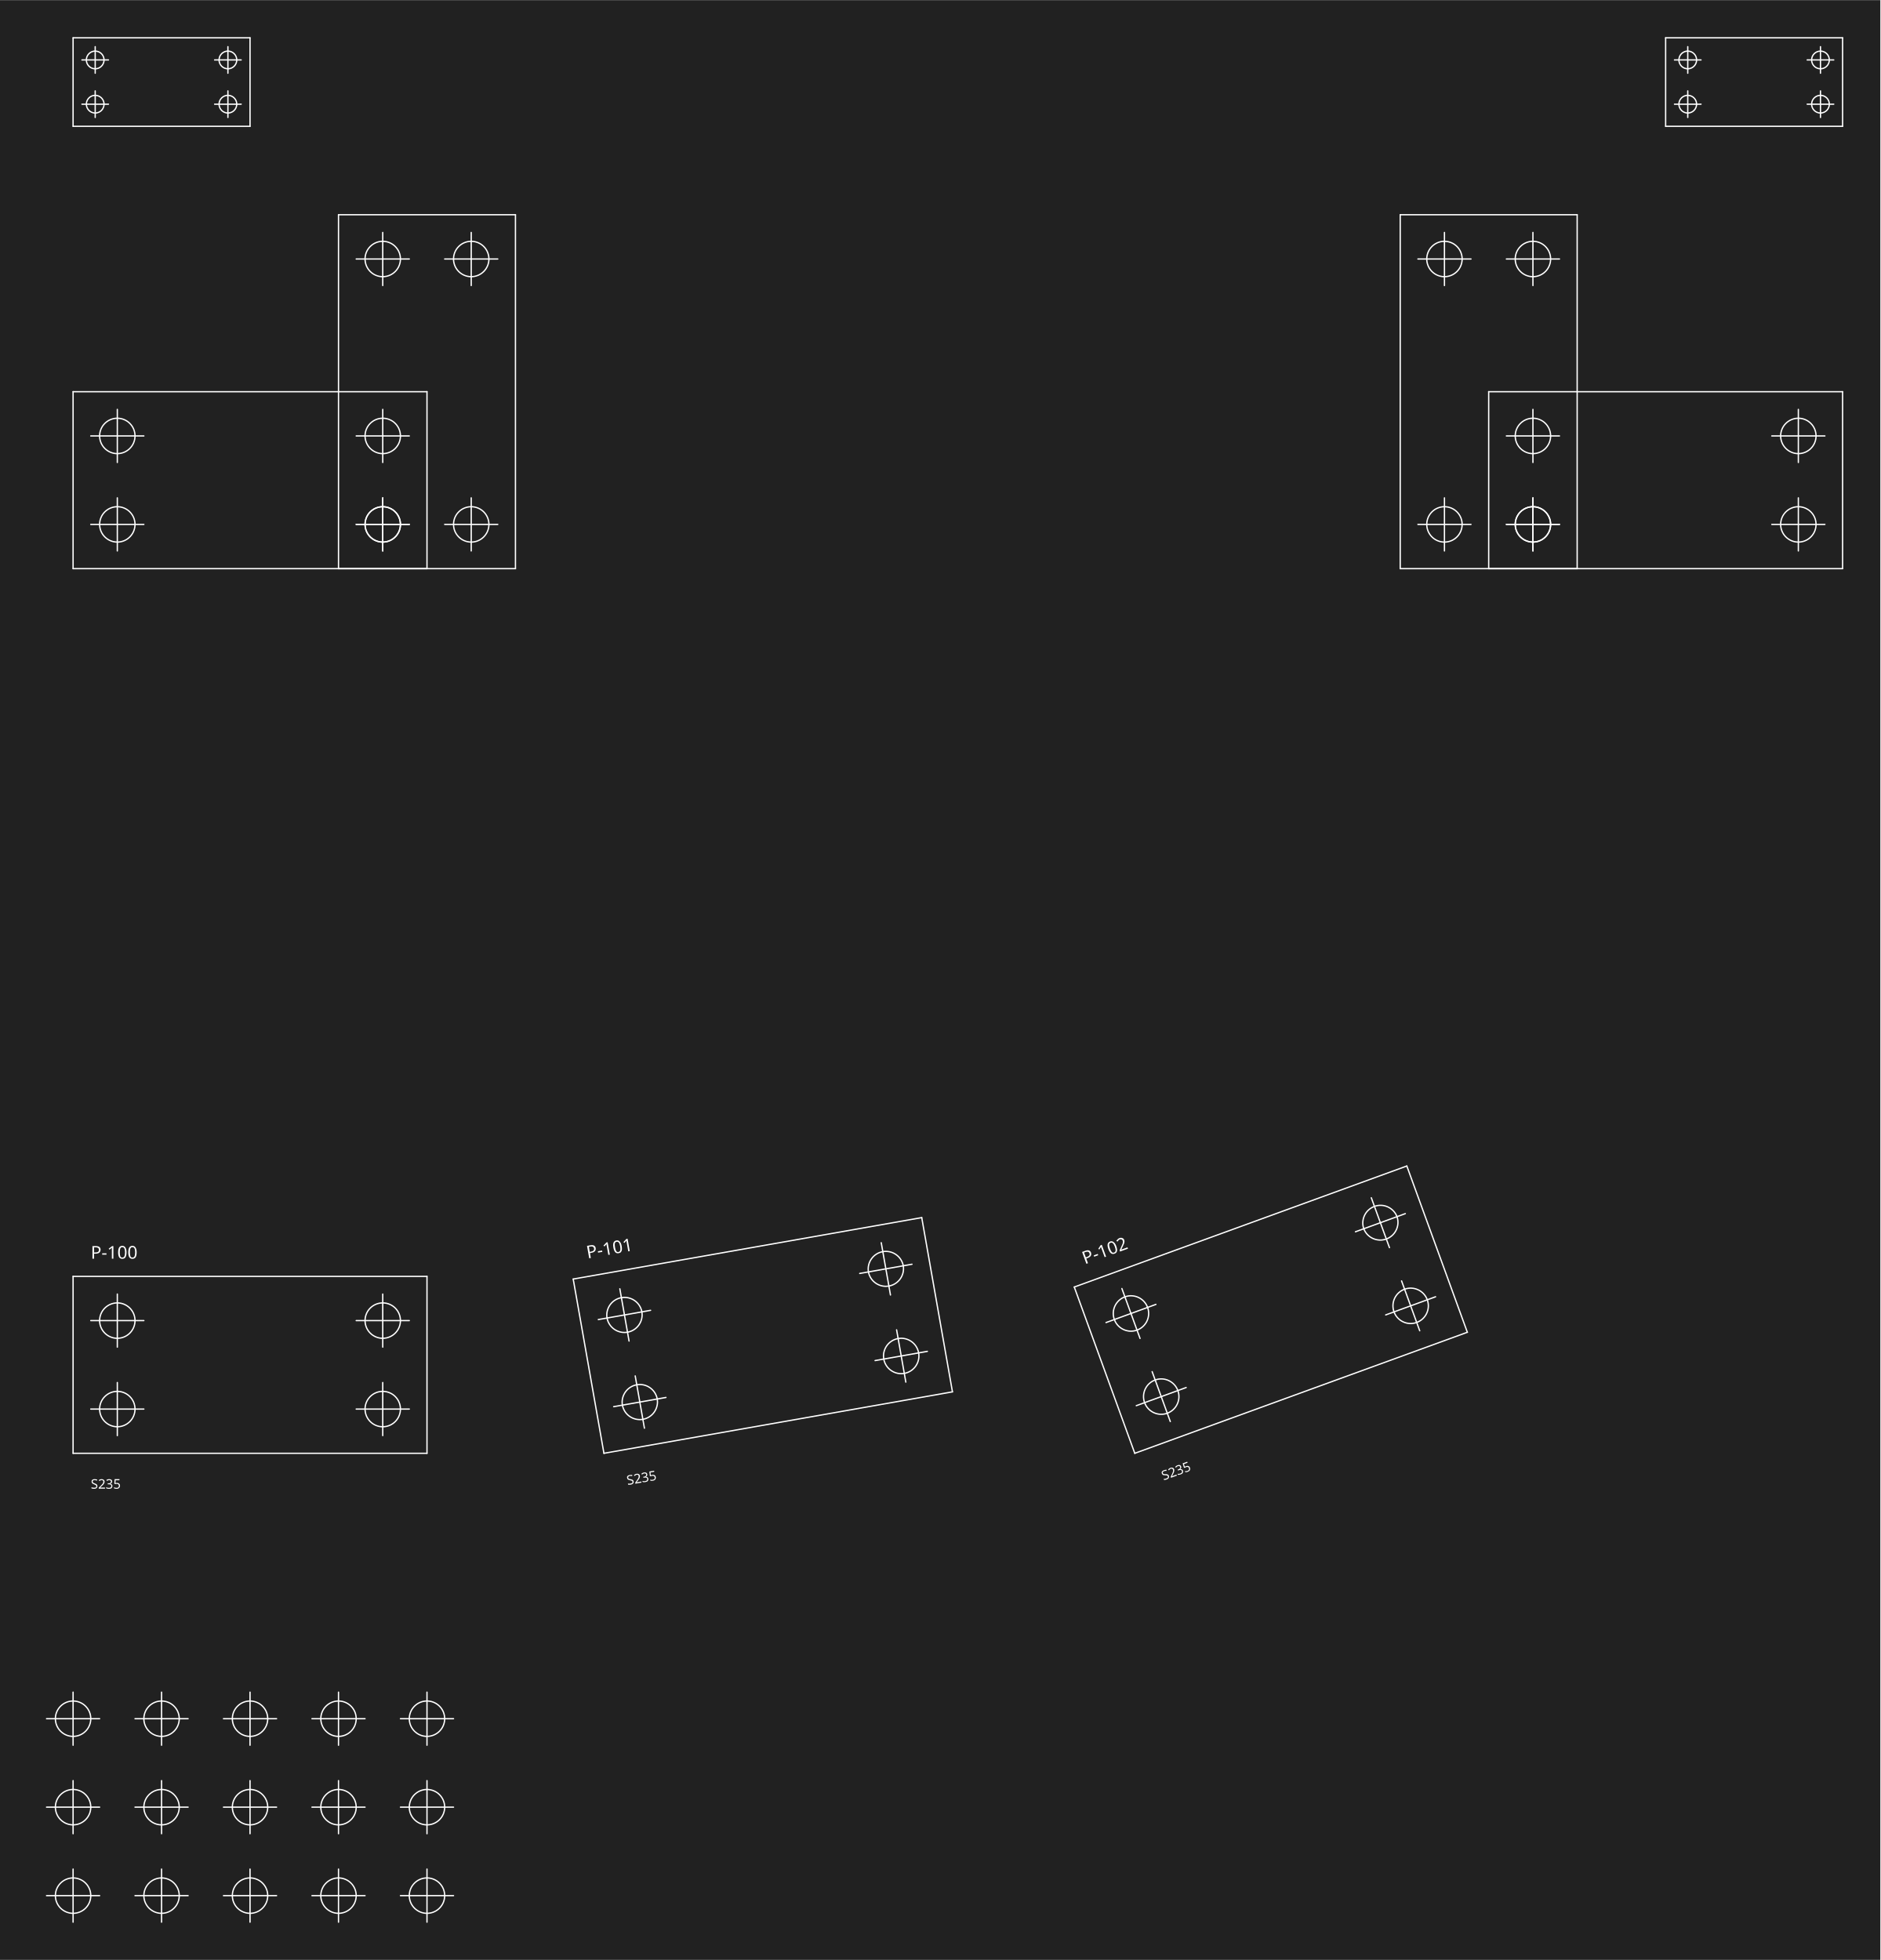
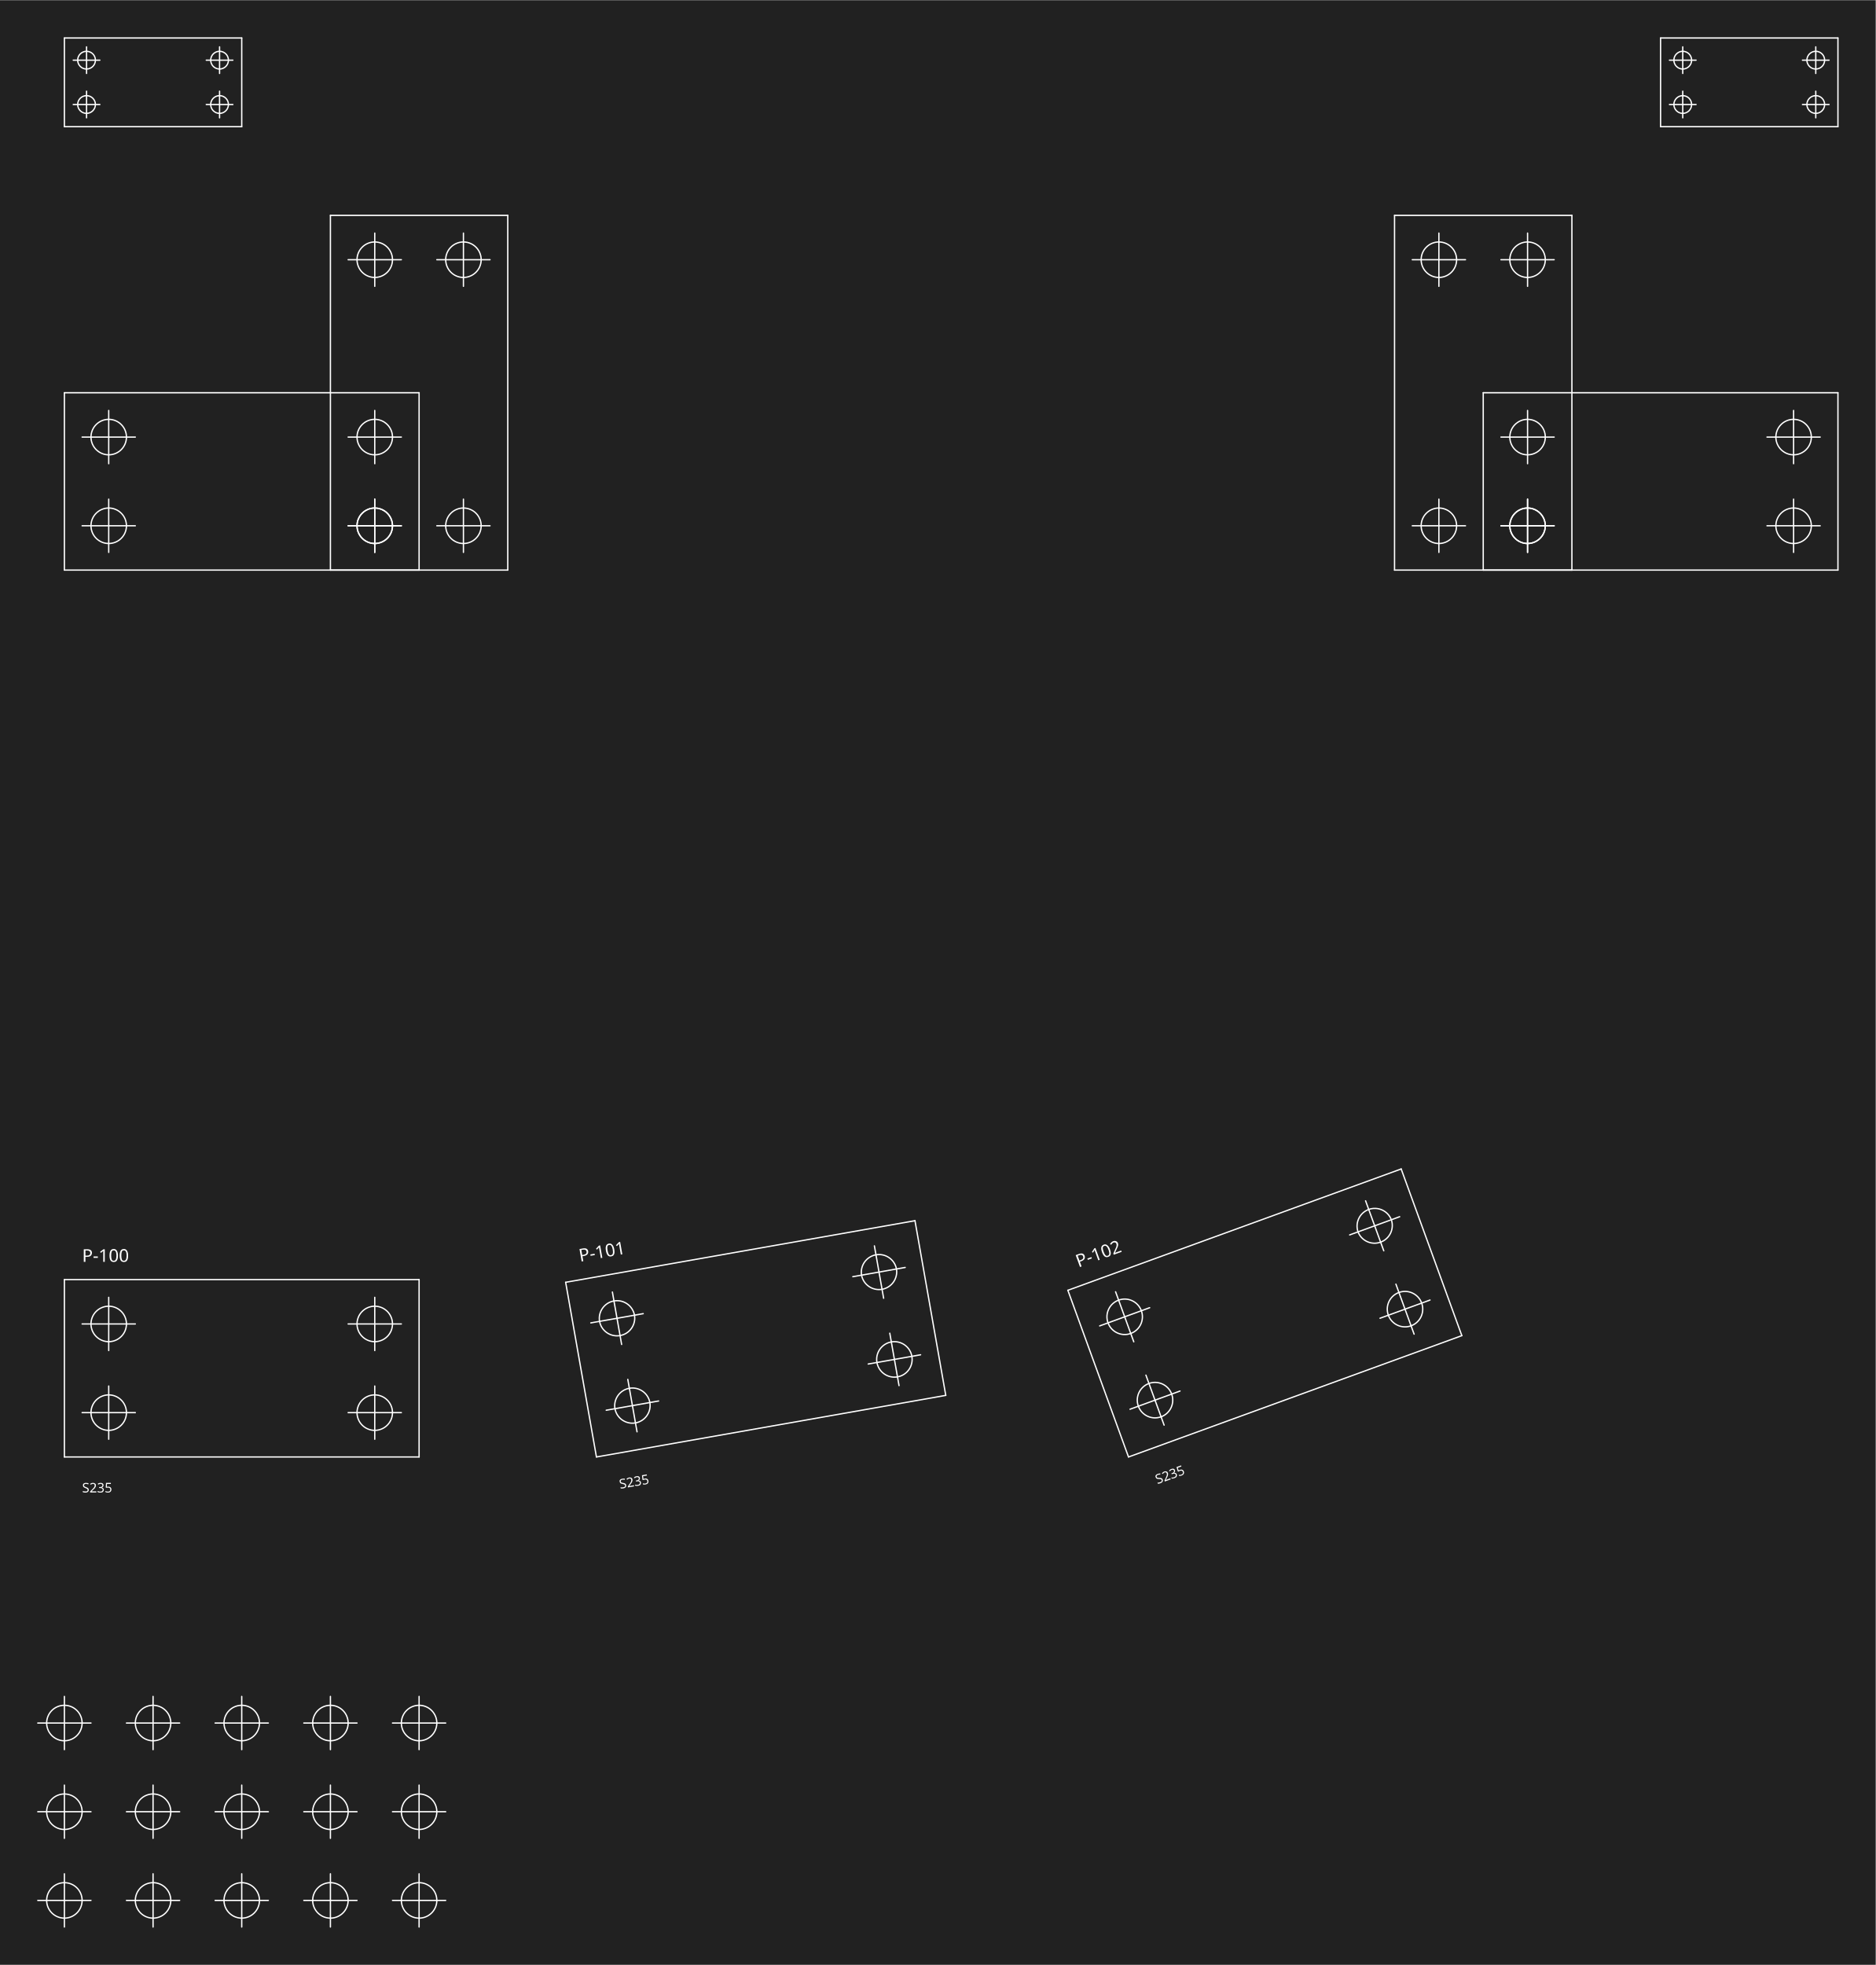
- <svg xmlns="http://www.w3.org/2000/svg" viewBox="-8.26 -164.26 212.52 221.52" width="800" height="834">
-   <rect x="-8.26" y="-164.26" width="212.52" height="221.52" fill="#212121" />
+ <svg xmlns="http://www.w3.org/2000/svg" viewBox="-7.26 -164.26 211.52 221.52" width="800" height="838">
+   <rect x="-7.26" y="-164.26" width="211.52" height="221.52" fill="#212121" />
  <g transform="scale(1 -1)" fill="none" stroke-width="0.148" stroke-linecap="round">
    <g data-layer="0">
      <text transform="translate(2 22) rotate(0) scale(1 -1) skewX(0)" font-size="2" font-family="sans-serif" text-anchor="start" dominant-baseline="alphabetic" fill="#ffffff" stroke="none">P-100</text>
      <text transform="translate(2 -4) rotate(0) scale(1 -1) skewX(0)" font-size="1.5" font-family="sans-serif" text-anchor="start" dominant-baseline="alphabetic" fill="#ffffff" stroke="none">S235</text>
      <path d="M0 0L40 0" stroke="#ffffff" />
      <path d="M40 0L40 20" stroke="#ffffff" />
      <path d="M40 20L0 20" stroke="#ffffff" />
      <path d="M0 20L0 0" stroke="#ffffff" />
      <path d="M7 5A2 2 0 0 1 3 5A2 2 0 0 1 7 5" stroke="#ffffff" />
      <path d="M2 5L8 5" stroke="#ffffff" />
      <path d="M5 2L5 8" stroke="#ffffff" />
      <path d="M37 5A2 2 0 0 1 33 5A2 2 0 0 1 37 5" stroke="#ffffff" />
      <path d="M32 5L38 5" stroke="#ffffff" />
      <path d="M35 2L35 8" stroke="#ffffff" />
      <path d="M37 15A2 2 0 0 1 33 15A2 2 0 0 1 37 15" stroke="#ffffff" />
      <path d="M32 15L38 15" stroke="#ffffff" />
      <path d="M35 12L35 18" stroke="#ffffff" />
      <path d="M7 15A2 2 0 0 1 3 15A2 2 0 0 1 7 15" stroke="#ffffff" />
      <path d="M2 15L8 15" stroke="#ffffff" />
      <path d="M5 12L5 18" stroke="#ffffff" />
      <text transform="translate(58.1494 22.0131) rotate(10) scale(1 -1) skewX(0)" font-size="2" font-family="sans-serif" text-anchor="start" dominant-baseline="alphabetic" fill="#ffffff" stroke="none">P-101</text>
      <text transform="translate(62.6642 -3.5919) rotate(10) scale(1 -1) skewX(0)" font-size="1.5" font-family="sans-serif" text-anchor="start" dominant-baseline="alphabetic" fill="#ffffff" stroke="none">S235</text>
      <path d="M60 0L99.392 6.946" stroke="#ffffff" />
      <path d="M99.392 6.946L95.919 26.642" stroke="#ffffff" />
      <path d="M95.919 26.642L56.527 19.696" stroke="#ffffff" />
      <path d="M56.527 19.696L60 0" stroke="#ffffff" />
      <path d="M66.025 6.14A2 2 0 0 1 62.086 5.445A2 2 0 0 1 66.025 6.14" stroke="#ffffff" />
      <path d="M61.101 5.271L67.01 6.313" stroke="#ffffff" />
      <path d="M64.577 2.838L63.535 8.747" stroke="#ffffff" />
      <path d="M95.57 11.349A2 2 0 0 1 91.63 10.654A2 2 0 0 1 95.57 11.349" stroke="#ffffff" />
      <path d="M90.646 10.481L96.555 11.523" stroke="#ffffff" />
      <path d="M94.121 8.047L93.079 13.956" stroke="#ffffff" />
      <path d="M93.833 21.197A2 2 0 0 1 89.894 20.503A2 2 0 0 1 93.833 21.197" stroke="#ffffff" />
      <path d="M88.909 20.329L94.818 21.371" stroke="#ffffff" />
      <path d="M92.385 17.895L91.343 23.804" stroke="#ffffff" />
      <path d="M64.289 15.988A2 2 0 0 1 60.35 15.293A2 2 0 0 1 64.289 15.988" stroke="#ffffff" />
      <path d="M59.365 15.119L65.274 16.161" stroke="#ffffff" />
      <path d="M62.84 12.686L61.798 18.595" stroke="#ffffff" />
      <text transform="translate(114.3549 21.3573) rotate(20) scale(1 -1) skewX(0)" font-size="2" font-family="sans-serif" text-anchor="start" dominant-baseline="alphabetic" fill="#ffffff" stroke="none">P-102</text>
      <text transform="translate(123.2475 -3.0747) rotate(20) scale(1 -1) skewX(0)" font-size="1.5" font-family="sans-serif" text-anchor="start" dominant-baseline="alphabetic" fill="#ffffff" stroke="none">S235</text>
      <path d="M120 0L157.588 13.681" stroke="#ffffff" />
      <path d="M157.588 13.681L150.747 32.475" stroke="#ffffff" />
      <path d="M150.747 32.475L113.16 18.794" stroke="#ffffff" />
      <path d="M113.16 18.794L120 0" stroke="#ffffff" />
      <path d="M124.868 7.093A2 2 0 0 1 121.109 5.724A2 2 0 0 1 124.868 7.093" stroke="#ffffff" />
      <path d="M120.169 5.383L125.807 7.435" stroke="#ffffff" />
      <path d="M124.014 3.59L121.962 9.228" stroke="#ffffff" />
      <path d="M153.059 17.353A2 2 0 0 1 149.3 15.985A2 2 0 0 1 153.059 17.353" stroke="#ffffff" />
      <path d="M148.36 15.643L153.998 17.695" stroke="#ffffff" />
      <path d="M152.205 13.85L150.153 19.488" stroke="#ffffff" />
      <path d="M149.638 26.75A2 2 0 0 1 145.88 25.382A2 2 0 0 1 149.638 26.75" stroke="#ffffff" />
      <path d="M144.94 25.04L150.578 27.092" stroke="#ffffff" />
      <path d="M148.785 23.247L146.733 28.885" stroke="#ffffff" />
      <path d="M121.448 16.489A2 2 0 0 1 117.689 15.121A2 2 0 0 1 121.448 16.489" stroke="#ffffff" />
      <path d="M116.749 14.779L122.387 16.832" stroke="#ffffff" />
      <path d="M120.594 12.986L118.542 18.625" stroke="#ffffff" />
      <path d="M0 100L40 100" stroke="#ffffff" />
      <path d="M40 100L40 120" stroke="#ffffff" />
      <path d="M40 120L0 120" stroke="#ffffff" />
      <path d="M0 120L0 100" stroke="#ffffff" />
      <path d="M7 105A2 2 0 0 1 3 105A2 2 0 0 1 7 105" stroke="#ffffff" />
      <path d="M2 105L8 105" stroke="#ffffff" />
      <path d="M5 102L5 108" stroke="#ffffff" />
      <path d="M37 105A2 2 0 0 1 33 105A2 2 0 0 1 37 105" stroke="#ffffff" />
      <path d="M32 105L38 105" stroke="#ffffff" />
      <path d="M35 102L35 108" stroke="#ffffff" />
      <path d="M37 115A2 2 0 0 1 33 115A2 2 0 0 1 37 115" stroke="#ffffff" />
      <path d="M32 115L38 115" stroke="#ffffff" />
      <path d="M35 112L35 118" stroke="#ffffff" />
      <path d="M7 115A2 2 0 0 1 3 115A2 2 0 0 1 7 115" stroke="#ffffff" />
      <path d="M2 115L8 115" stroke="#ffffff" />
      <path d="M5 112L5 118" stroke="#ffffff" />
      <path d="M50 100L50 140" stroke="#ffffff" />
      <path d="M50 140L30 140" stroke="#ffffff" />
      <path d="M30 140L30 100" stroke="#ffffff" />
      <path d="M30 100L50 100" stroke="#ffffff" />
      <path d="M45 107A2 2 0 0 1 45 103A2 2 0 0 1 45 107" stroke="#ffffff" />
      <path d="M45 102L45 108" stroke="#ffffff" />
      <path d="M48 105L42 105" stroke="#ffffff" />
      <path d="M45 137A2 2 0 0 1 45 133A2 2 0 0 1 45 137" stroke="#ffffff" />
      <path d="M45 132L45 138" stroke="#ffffff" />
      <path d="M48 135L42 135" stroke="#ffffff" />
      <path d="M35 137A2 2 0 0 1 35 133A2 2 0 0 1 35 137" stroke="#ffffff" />
      <path d="M35 132L35 138" stroke="#ffffff" />
      <path d="M38 135L32 135" stroke="#ffffff" />
      <path d="M35 107A2 2 0 0 1 35 103A2 2 0 0 1 35 107" stroke="#ffffff" />
      <path d="M35 102L35 108" stroke="#ffffff" />
      <path d="M38 105L32 105" stroke="#ffffff" />
      <path d="M0 150L20 150" stroke="#ffffff" />
      <path d="M20 150L20 160" stroke="#ffffff" />
      <path d="M20 160L0 160" stroke="#ffffff" />
      <path d="M0 160L0 150" stroke="#ffffff" />
      <path d="M3.5 152.5A1 1 0 0 1 1.5 152.5A1 1 0 0 1 3.5 152.5" stroke="#ffffff" />
      <path d="M1 152.5L4 152.5" stroke="#ffffff" />
      <path d="M2.5 151L2.5 154" stroke="#ffffff" />
      <path d="M18.5 152.5A1 1 0 0 1 16.5 152.5A1 1 0 0 1 18.5 152.5" stroke="#ffffff" />
      <path d="M16 152.5L19 152.5" stroke="#ffffff" />
      <path d="M17.5 151L17.5 154" stroke="#ffffff" />
      <path d="M18.5 157.5A1 1 0 0 1 16.5 157.5A1 1 0 0 1 18.5 157.5" stroke="#ffffff" />
      <path d="M16 157.5L19 157.5" stroke="#ffffff" />
      <path d="M17.5 156L17.5 159" stroke="#ffffff" />
      <path d="M3.5 157.5A1 1 0 0 1 1.5 157.5A1 1 0 0 1 3.5 157.5" stroke="#ffffff" />
      <path d="M1 157.5L4 157.5" stroke="#ffffff" />
      <path d="M2.5 156L2.5 159" stroke="#ffffff" />
      <path d="M200 100L160 100" stroke="#ffffff" />
      <path d="M160 100L160 120" stroke="#ffffff" />
      <path d="M160 120L200 120" stroke="#ffffff" />
      <path d="M200 120L200 100" stroke="#ffffff" />
      <path d="M193 105A2 2 0 0 0 197 105A2 2 0 0 0 193 105" stroke="#ffffff" />
      <path d="M198 105L192 105" stroke="#ffffff" />
      <path d="M195 102L195 108" stroke="#ffffff" />
      <path d="M163 105A2 2 0 0 0 167 105A2 2 0 0 0 163 105" stroke="#ffffff" />
      <path d="M168 105L162 105" stroke="#ffffff" />
      <path d="M165 102L165 108" stroke="#ffffff" />
      <path d="M163 115A2 2 0 0 0 167 115A2 2 0 0 0 163 115" stroke="#ffffff" />
      <path d="M168 115L162 115" stroke="#ffffff" />
      <path d="M165 112L165 118" stroke="#ffffff" />
      <path d="M193 115A2 2 0 0 0 197 115A2 2 0 0 0 193 115" stroke="#ffffff" />
      <path d="M198 115L192 115" stroke="#ffffff" />
      <path d="M195 112L195 118" stroke="#ffffff" />
      <path d="M150 100L150 140" stroke="#ffffff" />
      <path d="M150 140L170 140" stroke="#ffffff" />
      <path d="M170 140L170 100" stroke="#ffffff" />
      <path d="M170 100L150 100" stroke="#ffffff" />
      <path d="M155 107A2 2 0 0 0 155 103A2 2 0 0 0 155 107" stroke="#ffffff" />
      <path d="M155 102L155 108" stroke="#ffffff" />
      <path d="M152 105L158 105" stroke="#ffffff" />
      <path d="M155 137A2 2 0 0 0 155 133A2 2 0 0 0 155 137" stroke="#ffffff" />
      <path d="M155 132L155 138" stroke="#ffffff" />
      <path d="M152 135L158 135" stroke="#ffffff" />
      <path d="M165 137A2 2 0 0 0 165 133A2 2 0 0 0 165 137" stroke="#ffffff" />
      <path d="M165 132L165 138" stroke="#ffffff" />
      <path d="M162 135L168 135" stroke="#ffffff" />
      <path d="M165 107A2 2 0 0 0 165 103A2 2 0 0 0 165 107" stroke="#ffffff" />
      <path d="M165 102L165 108" stroke="#ffffff" />
      <path d="M162 105L168 105" stroke="#ffffff" />
      <path d="M200 150L180 150" stroke="#ffffff" />
      <path d="M180 150L180 160" stroke="#ffffff" />
      <path d="M180 160L200 160" stroke="#ffffff" />
      <path d="M200 160L200 150" stroke="#ffffff" />
      <path d="M196.5 152.5A1 1 0 0 0 198.5 152.5A1 1 0 0 0 196.5 152.5" stroke="#ffffff" />
      <path d="M199 152.5L196 152.5" stroke="#ffffff" />
      <path d="M197.5 151L197.5 154" stroke="#ffffff" />
      <path d="M181.5 152.5A1 1 0 0 0 183.5 152.5A1 1 0 0 0 181.5 152.5" stroke="#ffffff" />
      <path d="M184 152.5L181 152.5" stroke="#ffffff" />
      <path d="M182.5 151L182.5 154" stroke="#ffffff" />
      <path d="M181.5 157.5A1 1 0 0 0 183.5 157.5A1 1 0 0 0 181.5 157.5" stroke="#ffffff" />
      <path d="M184 157.5L181 157.5" stroke="#ffffff" />
      <path d="M182.5 156L182.5 159" stroke="#ffffff" />
      <path d="M196.5 157.5A1 1 0 0 0 198.5 157.5A1 1 0 0 0 196.5 157.5" stroke="#ffffff" />
      <path d="M199 157.5L196 157.5" stroke="#ffffff" />
      <path d="M197.5 156L197.5 159" stroke="#ffffff" />
      <path d="M2 -50A2 2 0 0 1 -2 -50A2 2 0 0 1 2 -50" stroke="#ffffff" />
      <path d="M-3 -50L3 -50" stroke="#ffffff" />
      <path d="M0 -53L0 -47" stroke="#ffffff" />
      <path d="M12 -50A2 2 0 0 1 8 -50A2 2 0 0 1 12 -50" stroke="#ffffff" />
      <path d="M7 -50L13 -50" stroke="#ffffff" />
      <path d="M10 -53L10 -47" stroke="#ffffff" />
      <path d="M22 -50A2 2 0 0 1 18 -50A2 2 0 0 1 22 -50" stroke="#ffffff" />
      <path d="M17 -50L23 -50" stroke="#ffffff" />
      <path d="M20 -53L20 -47" stroke="#ffffff" />
      <path d="M32 -50A2 2 0 0 1 28 -50A2 2 0 0 1 32 -50" stroke="#ffffff" />
      <path d="M27 -50L33 -50" stroke="#ffffff" />
      <path d="M30 -53L30 -47" stroke="#ffffff" />
      <path d="M42 -50A2 2 0 0 1 38 -50A2 2 0 0 1 42 -50" stroke="#ffffff" />
      <path d="M37 -50L43 -50" stroke="#ffffff" />
      <path d="M40 -53L40 -47" stroke="#ffffff" />
      <path d="M2 -40A2 2 0 0 1 -2 -40A2 2 0 0 1 2 -40" stroke="#ffffff" />
      <path d="M-3 -40L3 -40" stroke="#ffffff" />
      <path d="M0 -43L0 -37" stroke="#ffffff" />
      <path d="M12 -40A2 2 0 0 1 8 -40A2 2 0 0 1 12 -40" stroke="#ffffff" />
      <path d="M7 -40L13 -40" stroke="#ffffff" />
      <path d="M10 -43L10 -37" stroke="#ffffff" />
      <path d="M22 -40A2 2 0 0 1 18 -40A2 2 0 0 1 22 -40" stroke="#ffffff" />
      <path d="M17 -40L23 -40" stroke="#ffffff" />
      <path d="M20 -43L20 -37" stroke="#ffffff" />
      <path d="M32 -40A2 2 0 0 1 28 -40A2 2 0 0 1 32 -40" stroke="#ffffff" />
      <path d="M27 -40L33 -40" stroke="#ffffff" />
      <path d="M30 -43L30 -37" stroke="#ffffff" />
      <path d="M42 -40A2 2 0 0 1 38 -40A2 2 0 0 1 42 -40" stroke="#ffffff" />
      <path d="M37 -40L43 -40" stroke="#ffffff" />
      <path d="M40 -43L40 -37" stroke="#ffffff" />
      <path d="M2 -30A2 2 0 0 1 -2 -30A2 2 0 0 1 2 -30" stroke="#ffffff" />
      <path d="M-3 -30L3 -30" stroke="#ffffff" />
      <path d="M0 -33L0 -27" stroke="#ffffff" />
      <path d="M12 -30A2 2 0 0 1 8 -30A2 2 0 0 1 12 -30" stroke="#ffffff" />
      <path d="M7 -30L13 -30" stroke="#ffffff" />
      <path d="M10 -33L10 -27" stroke="#ffffff" />
      <path d="M22 -30A2 2 0 0 1 18 -30A2 2 0 0 1 22 -30" stroke="#ffffff" />
      <path d="M17 -30L23 -30" stroke="#ffffff" />
      <path d="M20 -33L20 -27" stroke="#ffffff" />
      <path d="M32 -30A2 2 0 0 1 28 -30A2 2 0 0 1 32 -30" stroke="#ffffff" />
      <path d="M27 -30L33 -30" stroke="#ffffff" />
      <path d="M30 -33L30 -27" stroke="#ffffff" />
      <path d="M42 -30A2 2 0 0 1 38 -30A2 2 0 0 1 42 -30" stroke="#ffffff" />
      <path d="M37 -30L43 -30" stroke="#ffffff" />
      <path d="M40 -33L40 -27" stroke="#ffffff" />
    </g>
  </g>
</svg>
